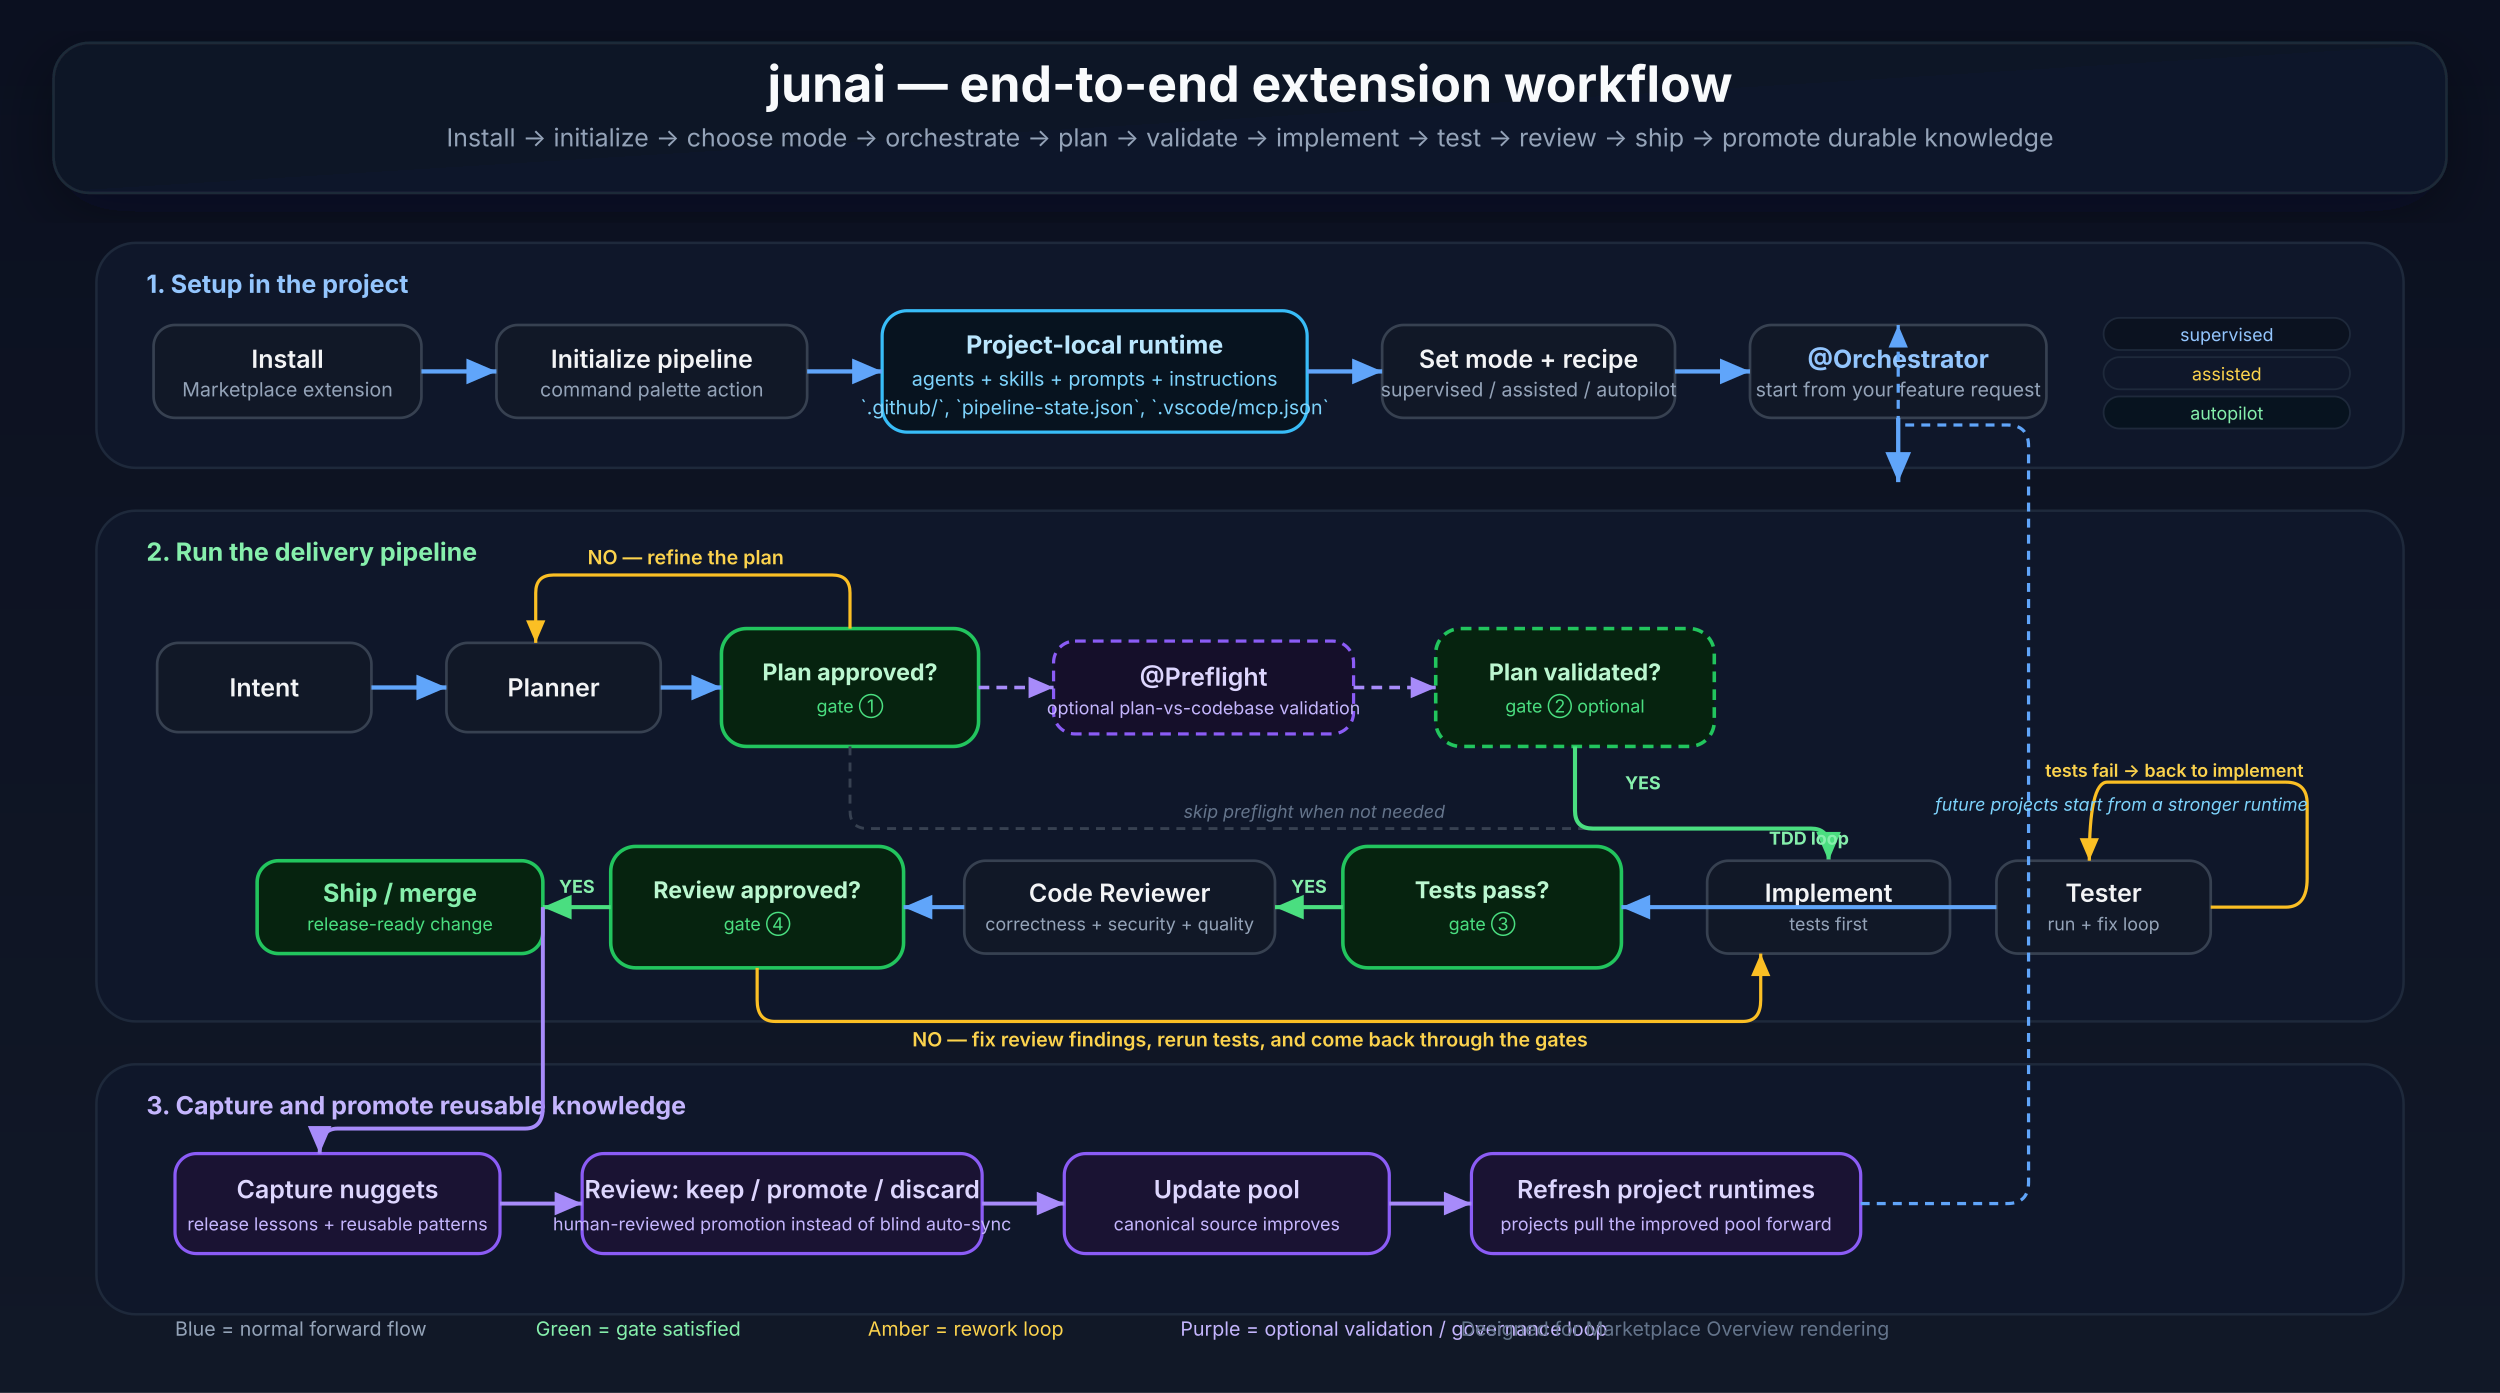
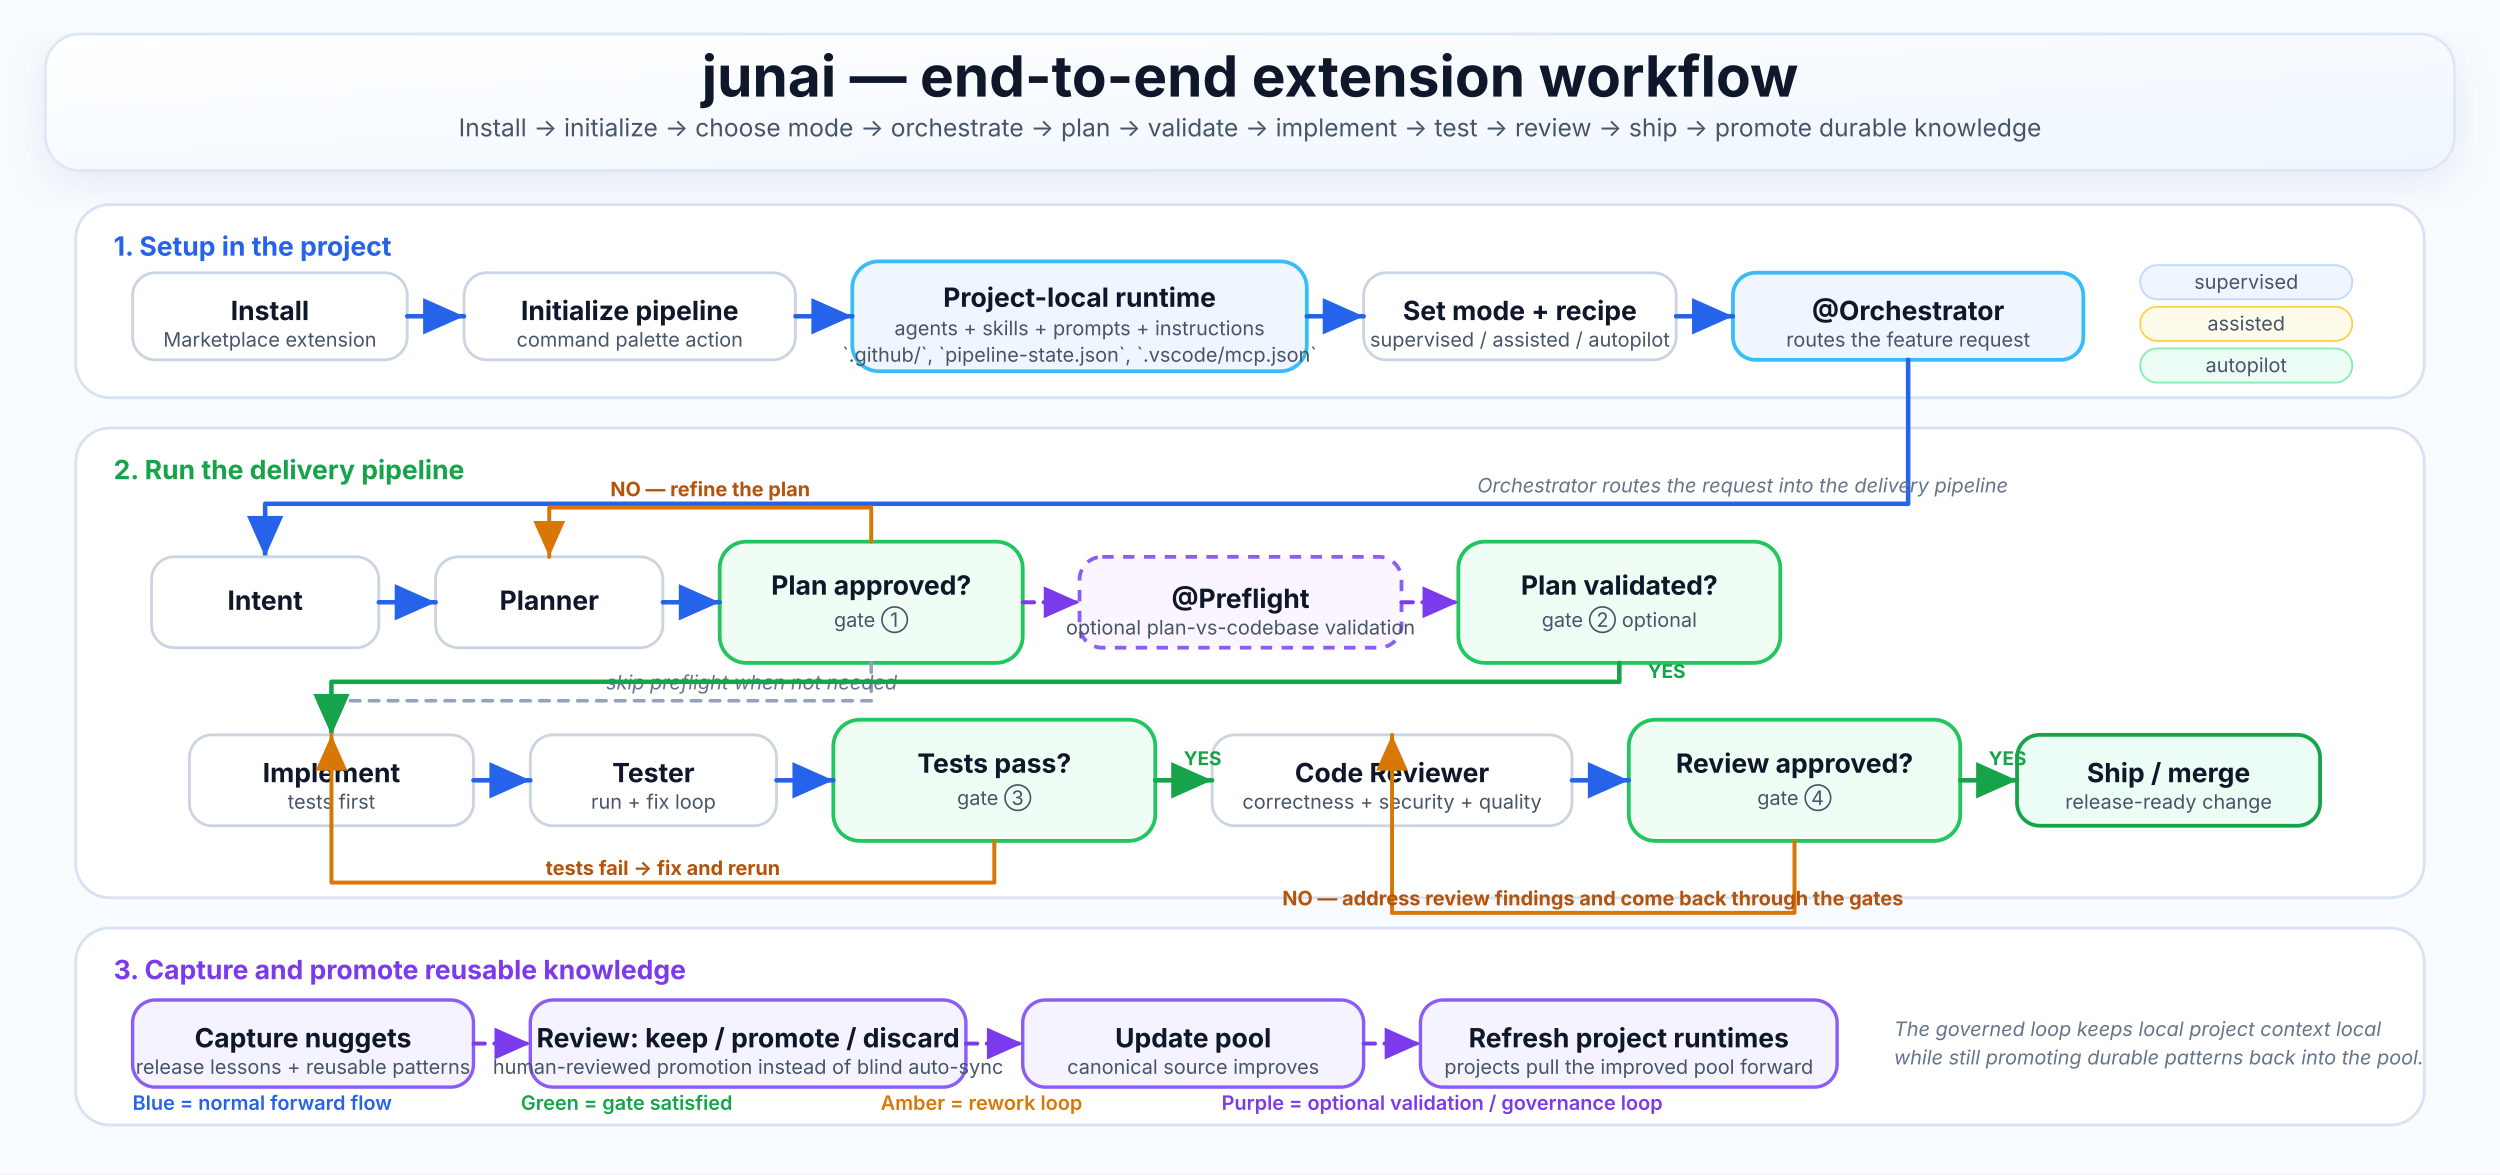
- <svg xmlns="http://www.w3.org/2000/svg" viewBox="0 0 1400 780" width="1400" height="780" role="img" aria-labelledby="title desc">
+ <svg xmlns="http://www.w3.org/2000/svg" viewBox="0 0 1320 620" width="1320" height="620" role="img" aria-labelledby="title desc">
  <defs>
-     <linearGradient id="bg" x1="0" y1="0" x2="0" y2="1">
-       <stop offset="0%" stop-color="#0b1020" />
-       <stop offset="100%" stop-color="#111827" />
+     <linearGradient id="hero" x1="0" y1="0" x2="1" y2="1">
+       <stop offset="0%" stop-color="#ffffff" />
+       <stop offset="100%" stop-color="#eef6ff" />
    </linearGradient>
-     <linearGradient id="hero" x1="0" y1="0" x2="1" y2="1">
-       <stop offset="0%" stop-color="#111827" />
-       <stop offset="100%" stop-color="#0f172a" />
-     </linearGradient>
-     <marker id="arrowBlue" viewBox="0 0 8 8" markerWidth="8" markerHeight="8" refX="7" refY="4" orient="auto">
-       <path d="M0,1 L7,4 L0,7 Z" fill="#60a5fa" />
+     <filter id="shadow" x="-10%" y="-10%" width="120%" height="140%">
+       <feDropShadow dx="0" dy="6" stdDeviation="10" flood-color="#94a3b8" flood-opacity="0.18" />
+     </filter>
+     <style>
+       .ui { font-family: Inter, system-ui, sans-serif; }
+       .panel { fill: #ffffff; stroke: #d7e3f2; stroke-width: 1.5; }
+       .card { fill: #ffffff; stroke: #cbd5e1; stroke-width: 1.5; }
+       .blue-card { fill: #eff6ff; stroke: #38bdf8; stroke-width: 2; }
+       .green-card { fill: #f0fdf4; stroke: #22c55e; stroke-width: 2; }
+       .purple-card { fill: #faf5ff; stroke: #8b5cf6; stroke-width: 2; stroke-dasharray: 6 5; }
+       .purple-knowledge { fill: #f5f3ff; stroke: #8b5cf6; stroke-width: 1.8; }
+       .ship-card { fill: #ecfdf5; stroke: #16a34a; stroke-width: 2; }
+       .title { fill: #0f172a; font-size: 30px; font-weight: 700; }
+       .subtitle { fill: #475569; font-size: 13px; }
+       .section-blue { fill: #2563eb; font-size: 14px; font-weight: 700; }
+       .section-green { fill: #16a34a; font-size: 14px; font-weight: 700; }
+       .section-purple { fill: #7c3aed; font-size: 14px; font-weight: 700; }
+       .card-title { fill: #0f172a; font-size: 14px; font-weight: 700; }
+       .card-sub { fill: #475569; font-size: 10.5px; }
+       .note { fill: #64748b; font-size: 10.5px; font-style: italic; }
+       .yes { fill: #16a34a; font-size: 10px; font-weight: 700; }
+       .warn { fill: #b45309; font-size: 10.5px; font-weight: 700; }
+       .legend-blue { fill: #2563eb; font-size: 10.5px; font-weight: 600; }
+       .legend-green { fill: #16a34a; font-size: 10.5px; font-weight: 600; }
+       .legend-amber { fill: #d97706; font-size: 10.5px; font-weight: 600; }
+       .legend-purple { fill: #7c3aed; font-size: 10.5px; font-weight: 600; }
+       .line-blue, .line-green, .line-amber, .line-purple, .line-gray {
+         fill: none;
+         stroke-linecap: round;
+         stroke-linejoin: round;
+       }
+       .line-blue { stroke: #2563eb; stroke-width: 2.4; }
+       .line-green { stroke: #16a34a; stroke-width: 2.4; }
+       .line-amber { stroke: #d97706; stroke-width: 2.1; }
+       .line-purple { stroke: #7c3aed; stroke-width: 2.1; stroke-dasharray: 6 5; }
+       .line-gray { stroke: #94a3b8; stroke-width: 1.9; stroke-dasharray: 5 5; }
+     </style>
+     <marker id="arrowBlue" viewBox="0 0 10 10" markerWidth="10" markerHeight="10" refX="9" refY="5" orient="auto">
+       <path d="M0,1 L9,5 L0,9 Z" fill="#2563eb" />
    </marker>
-     <marker id="arrowGreen" viewBox="0 0 8 8" markerWidth="8" markerHeight="8" refX="7" refY="4" orient="auto">
-       <path d="M0,1 L7,4 L0,7 Z" fill="#4ade80" />
+     <marker id="arrowGreen" viewBox="0 0 10 10" markerWidth="10" markerHeight="10" refX="9" refY="5" orient="auto">
+       <path d="M0,1 L9,5 L0,9 Z" fill="#16a34a" />
    </marker>
-     <marker id="arrowAmber" viewBox="0 0 8 8" markerWidth="8" markerHeight="8" refX="7" refY="4" orient="auto">
-       <path d="M0,1 L7,4 L0,7 Z" fill="#fbbf24" />
+     <marker id="arrowAmber" viewBox="0 0 10 10" markerWidth="10" markerHeight="10" refX="9" refY="5" orient="auto">
+       <path d="M0,1 L9,5 L0,9 Z" fill="#d97706" />
    </marker>
-     <marker id="arrowPurple" viewBox="0 0 8 8" markerWidth="8" markerHeight="8" refX="7" refY="4" orient="auto">
-       <path d="M0,1 L7,4 L0,7 Z" fill="#a78bfa" />
+     <marker id="arrowPurple" viewBox="0 0 10 10" markerWidth="10" markerHeight="10" refX="9" refY="5" orient="auto">
+       <path d="M0,1 L9,5 L0,9 Z" fill="#7c3aed" />
    </marker>
-     <filter id="shadow" x="-20%" y="-20%" width="140%" height="140%">
-       <feDropShadow dx="0" dy="10" stdDeviation="18" flood-color="#020617" flood-opacity="0.35" />
-     </filter>
+     <marker id="arrowGray" viewBox="0 0 10 10" markerWidth="10" markerHeight="10" refX="9" refY="5" orient="auto">
+       <path d="M0,1 L9,5 L0,9 Z" fill="#94a3b8" />
+     </marker>
  </defs>
-   <rect width="1400" height="780" fill="url(#bg)" />
-   <rect x="30" y="24" width="1340" height="84" rx="20" fill="url(#hero)" stroke="#1f2937" stroke-width="1.5" filter="url(#shadow)" />
-   <text x="700" y="57" text-anchor="middle" fill="#f8fafc" font-family="Inter, system-ui, sans-serif" font-size="28" font-weight="700">junai — end-to-end extension workflow</text>
-   <text x="700" y="82" text-anchor="middle" fill="#94a3b8" font-family="Inter, system-ui, sans-serif" font-size="14">Install → initialize → choose mode → orchestrate → plan → validate → implement → test → review → ship → promote durable knowledge</text>
-   <rect x="54" y="136" width="1292" height="126" rx="22" fill="#0f172a" stroke="#1e293b" stroke-width="1.4" />
-   <text x="82" y="164" fill="#93c5fd" font-family="Inter, system-ui, sans-serif" font-size="14" font-weight="700">1. Setup in the project</text>
-   <rect x="54" y="286" width="1292" height="286" rx="22" fill="#0f172a" stroke="#1e293b" stroke-width="1.4" />
-   <text x="82" y="314" fill="#86efac" font-family="Inter, system-ui, sans-serif" font-size="14" font-weight="700">2. Run the delivery pipeline</text>
-   <rect x="54" y="596" width="1292" height="140" rx="22" fill="#0f172a" stroke="#1e293b" stroke-width="1.4" />
-   <text x="82" y="624" fill="#c4b5fd" font-family="Inter, system-ui, sans-serif" font-size="14" font-weight="700">3. Capture and promote reusable knowledge</text>
-   <rect x="86" y="182" width="150" height="52" rx="12" fill="#111827" stroke="#374151" stroke-width="1.5" />
-   <text x="161" y="206" text-anchor="middle" fill="#f3f4f6" font-family="Inter, system-ui, sans-serif" font-size="14" font-weight="600">Install</text>
-   <text x="161" y="222" text-anchor="middle" fill="#94a3b8" font-family="Inter, system-ui, sans-serif" font-size="11">Marketplace extension</text>
-   <rect x="278" y="182" width="174" height="52" rx="12" fill="#111827" stroke="#374151" stroke-width="1.5" />
-   <text x="365" y="206" text-anchor="middle" fill="#f3f4f6" font-family="Inter, system-ui, sans-serif" font-size="14" font-weight="600">Initialize pipeline</text>
-   <text x="365" y="222" text-anchor="middle" fill="#94a3b8" font-family="Inter, system-ui, sans-serif" font-size="11">command palette action</text>
-   <rect x="494" y="174" width="238" height="68" rx="14" fill="#07131f" stroke="#38bdf8" stroke-width="1.8" />
-   <text x="613" y="198" text-anchor="middle" fill="#bae6fd" font-family="Inter, system-ui, sans-serif" font-size="14" font-weight="700">Project-local runtime</text>
-   <text x="613" y="216" text-anchor="middle" fill="#7dd3fc" font-family="Inter, system-ui, sans-serif" font-size="11">agents + skills + prompts + instructions</text>
-   <text x="613" y="232" text-anchor="middle" fill="#7dd3fc" font-family="Inter, system-ui, sans-serif" font-size="11">`.github/`, `pipeline-state.json`, `.vscode/mcp.json`</text>
-   <rect x="774" y="182" width="164" height="52" rx="12" fill="#111827" stroke="#374151" stroke-width="1.5" />
-   <text x="856" y="206" text-anchor="middle" fill="#f3f4f6" font-family="Inter, system-ui, sans-serif" font-size="14" font-weight="600">Set mode + recipe</text>
-   <text x="856" y="222" text-anchor="middle" fill="#94a3b8" font-family="Inter, system-ui, sans-serif" font-size="11">supervised / assisted / autopilot</text>
-   <rect x="980" y="182" width="166" height="52" rx="12" fill="#111827" stroke="#374151" stroke-width="1.5" />
-   <text x="1063" y="206" text-anchor="middle" fill="#93c5fd" font-family="Inter, system-ui, sans-serif" font-size="14" font-weight="700">@Orchestrator</text>
-   <text x="1063" y="222" text-anchor="middle" fill="#94a3b8" font-family="Inter, system-ui, sans-serif" font-size="11">start from your feature request</text>
-   <path d="M236 208 H278" stroke="#60a5fa" stroke-width="2.4" fill="none" marker-end="url(#arrowBlue)" />
-   <path d="M452 208 H494" stroke="#60a5fa" stroke-width="2.4" fill="none" marker-end="url(#arrowBlue)" />
-   <path d="M732 208 H774" stroke="#60a5fa" stroke-width="2.4" fill="none" marker-end="url(#arrowBlue)" />
-   <path d="M938 208 H980" stroke="#60a5fa" stroke-width="2.4" fill="none" marker-end="url(#arrowBlue)" />
-   <rect x="1178" y="178" width="138" height="18" rx="9" fill="#0b1220" stroke="#1e293b" />
-   <text x="1247" y="191" text-anchor="middle" fill="#93c5fd" font-family="Inter, system-ui, sans-serif" font-size="10">supervised</text>
-   <rect x="1178" y="200" width="138" height="18" rx="9" fill="#0f172a" stroke="#1e293b" />
-   <text x="1247" y="213" text-anchor="middle" fill="#fcd34d" font-family="Inter, system-ui, sans-serif" font-size="10">assisted</text>
-   <rect x="1178" y="222" width="138" height="18" rx="9" fill="#07131f" stroke="#1e293b" />
-   <text x="1247" y="235" text-anchor="middle" fill="#86efac" font-family="Inter, system-ui, sans-serif" font-size="10">autopilot</text>
-   <path d="M1063 234 V270" stroke="#60a5fa" stroke-width="2.4" fill="none" marker-end="url(#arrowBlue)" />
-   <rect x="88" y="360" width="120" height="50" rx="12" fill="#111827" stroke="#374151" stroke-width="1.5" />
-   <text x="148" y="390" text-anchor="middle" fill="#f3f4f6" font-family="Inter, system-ui, sans-serif" font-size="14" font-weight="600">Intent</text>
-   <rect x="250" y="360" width="120" height="50" rx="12" fill="#111827" stroke="#374151" stroke-width="1.5" />
-   <text x="310" y="390" text-anchor="middle" fill="#f3f4f6" font-family="Inter, system-ui, sans-serif" font-size="14" font-weight="600">Planner</text>
-   <rect x="404" y="352" width="144" height="66" rx="14" fill="#06230f" stroke="#22c55e" stroke-width="2" />
-   <text x="476" y="381" text-anchor="middle" fill="#bbf7d0" font-family="Inter, system-ui, sans-serif" font-size="13" font-weight="700">Plan approved?</text>
-   <text x="476" y="399" text-anchor="middle" fill="#4ade80" font-family="Inter, system-ui, sans-serif" font-size="10">gate ①</text>
-   <rect x="590" y="359" width="168" height="52" rx="12" fill="#150f2a" stroke="#8b5cf6" stroke-width="1.8" stroke-dasharray="6,4" />
-   <text x="674" y="384" text-anchor="middle" fill="#ddd6fe" font-family="Inter, system-ui, sans-serif" font-size="14" font-weight="600">@Preflight</text>
-   <text x="674" y="400" text-anchor="middle" fill="#c4b5fd" font-family="Inter, system-ui, sans-serif" font-size="10">optional plan-vs-codebase validation</text>
-   <rect x="804" y="352" width="156" height="66" rx="14" fill="#06230f" stroke="#22c55e" stroke-width="2" stroke-dasharray="6,4" />
-   <text x="882" y="381" text-anchor="middle" fill="#bbf7d0" font-family="Inter, system-ui, sans-serif" font-size="13" font-weight="700">Plan validated?</text>
-   <text x="882" y="399" text-anchor="middle" fill="#4ade80" font-family="Inter, system-ui, sans-serif" font-size="10">gate ② optional</text>
-   <path d="M208 385 H250" stroke="#60a5fa" stroke-width="2.4" fill="none" marker-end="url(#arrowBlue)" />
-   <path d="M370 385 H404" stroke="#60a5fa" stroke-width="2.4" fill="none" marker-end="url(#arrowBlue)" />
-   <path d="M548 385 H590" stroke="#a78bfa" stroke-width="2" fill="none" stroke-dasharray="6,4" marker-end="url(#arrowPurple)" />
-   <path d="M758 385 H804" stroke="#a78bfa" stroke-width="2" fill="none" stroke-dasharray="6,4" marker-end="url(#arrowPurple)" />
-   <path d="M476 352 V332 Q476 322 466 322 H310 Q300 322 300 332 V360" stroke="#fbbf24" stroke-width="1.8" fill="none" marker-end="url(#arrowAmber)" />
-   <text x="384" y="316" text-anchor="middle" fill="#fcd34d" font-family="Inter, system-ui, sans-serif" font-size="11" font-weight="600">NO — refine the plan</text>
-   <path d="M548 385 H566" stroke="#4ade80" stroke-width="0" fill="none" />
-   <path d="M476 418 V454 Q476 464 486 464 H1014 Q1024 464 1024 474 V482" stroke="#374151" stroke-width="1.6" fill="none" stroke-dasharray="5,4" />
-   <text x="736" y="458" text-anchor="middle" fill="#64748b" font-family="Inter, system-ui, sans-serif" font-size="10" font-style="italic">skip preflight when not needed</text>
-   <path d="M882 418 V454 Q882 464 892 464 H1014 Q1024 464 1024 474 V482" stroke="#4ade80" stroke-width="2.3" fill="none" marker-end="url(#arrowGreen)" />
-   <text x="920" y="442" text-anchor="middle" fill="#86efac" font-family="Inter, system-ui, sans-serif" font-size="10" font-weight="700">YES</text>
-   <rect x="956" y="482" width="136" height="52" rx="12" fill="#111827" stroke="#374151" stroke-width="1.5" />
-   <text x="1024" y="505" text-anchor="middle" fill="#f3f4f6" font-family="Inter, system-ui, sans-serif" font-size="14" font-weight="600">Implement</text>
-   <text x="1024" y="521" text-anchor="middle" fill="#94a3b8" font-family="Inter, system-ui, sans-serif" font-size="10">tests first</text>
-   <rect x="1118" y="482" width="120" height="52" rx="12" fill="#111827" stroke="#374151" stroke-width="1.5" />
-   <text x="1178" y="505" text-anchor="middle" fill="#f3f4f6" font-family="Inter, system-ui, sans-serif" font-size="14" font-weight="600">Tester</text>
-   <text x="1178" y="521" text-anchor="middle" fill="#94a3b8" font-family="Inter, system-ui, sans-serif" font-size="10">run + fix loop</text>
-   <rect x="752" y="474" width="156" height="68" rx="14" fill="#06230f" stroke="#22c55e" stroke-width="2" />
-   <text x="830" y="503" text-anchor="middle" fill="#bbf7d0" font-family="Inter, system-ui, sans-serif" font-size="13" font-weight="700">Tests pass?</text>
-   <text x="830" y="521" text-anchor="middle" fill="#4ade80" font-family="Inter, system-ui, sans-serif" font-size="10">gate ③</text>
-   <rect x="540" y="482" width="174" height="52" rx="12" fill="#111827" stroke="#374151" stroke-width="1.5" />
-   <text x="627" y="505" text-anchor="middle" fill="#f3f4f6" font-family="Inter, system-ui, sans-serif" font-size="14" font-weight="600">Code Reviewer</text>
-   <text x="627" y="521" text-anchor="middle" fill="#94a3b8" font-family="Inter, system-ui, sans-serif" font-size="10">correctness + security + quality</text>
-   <rect x="342" y="474" width="164" height="68" rx="14" fill="#06230f" stroke="#22c55e" stroke-width="2" />
-   <text x="424" y="503" text-anchor="middle" fill="#bbf7d0" font-family="Inter, system-ui, sans-serif" font-size="13" font-weight="700">Review approved?</text>
-   <text x="424" y="521" text-anchor="middle" fill="#4ade80" font-family="Inter, system-ui, sans-serif" font-size="10">gate ④</text>
-   <rect x="144" y="482" width="160" height="52" rx="12" fill="#06230f" stroke="#22c55e" stroke-width="2" />
-   <text x="224" y="505" text-anchor="middle" fill="#86efac" font-family="Inter, system-ui, sans-serif" font-size="14" font-weight="700">Ship / merge</text>
-   <text x="224" y="521" text-anchor="middle" fill="#4ade80" font-family="Inter, system-ui, sans-serif" font-size="10">release-ready change</text>
-   <path d="M1238 508 H1280 Q1292 508 1292 492 V450 Q1292 438 1280 438 H1180 Q1170 438 1170 482" stroke="#fbbf24" stroke-width="1.8" fill="none" marker-end="url(#arrowAmber)" />
-   <text x="1290" y="435" text-anchor="end" fill="#fcd34d" font-family="Inter, system-ui, sans-serif" font-size="10" font-weight="600">tests fail → back to implement</text>
-   <path d="M1118 508 H908" stroke="#60a5fa" stroke-width="2.3" fill="none" marker-end="url(#arrowBlue)" />
-   <text x="1013" y="473" text-anchor="middle" fill="#86efac" font-family="Inter, system-ui, sans-serif" font-size="10" font-weight="700">TDD loop</text>
-   <path d="M752 508 H714" stroke="#4ade80" stroke-width="2.3" fill="none" marker-end="url(#arrowGreen)" />
-   <text x="733" y="500" text-anchor="middle" fill="#86efac" font-family="Inter, system-ui, sans-serif" font-size="10" font-weight="700">YES</text>
-   <path d="M540 508 H506" stroke="#60a5fa" stroke-width="2.3" fill="none" marker-end="url(#arrowBlue)" />
-   <path d="M342 508 H304" stroke="#4ade80" stroke-width="2.3" fill="none" marker-end="url(#arrowGreen)" />
-   <text x="323" y="500" text-anchor="middle" fill="#86efac" font-family="Inter, system-ui, sans-serif" font-size="10" font-weight="700">YES</text>
-   <path d="M424 542 V560 Q424 572 434 572 H976 Q986 572 986 560 V534" stroke="#fbbf24" stroke-width="1.8" fill="none" marker-end="url(#arrowAmber)" />
-   <text x="700" y="586" text-anchor="middle" fill="#fcd34d" font-family="Inter, system-ui, sans-serif" font-size="11" font-weight="600">NO — fix review findings, rerun tests, and come back through the gates</text>
-   <rect x="98" y="646" width="182" height="56" rx="12" fill="#1a1333" stroke="#8b5cf6" stroke-width="1.8" />
-   <text x="189" y="671" text-anchor="middle" fill="#ddd6fe" font-family="Inter, system-ui, sans-serif" font-size="14" font-weight="600">Capture nuggets</text>
-   <text x="189" y="689" text-anchor="middle" fill="#c4b5fd" font-family="Inter, system-ui, sans-serif" font-size="10">release lessons + reusable patterns</text>
-   <rect x="326" y="646" width="224" height="56" rx="12" fill="#1a1333" stroke="#8b5cf6" stroke-width="1.8" />
-   <text x="438" y="671" text-anchor="middle" fill="#ddd6fe" font-family="Inter, system-ui, sans-serif" font-size="14" font-weight="600">Review: keep / promote / discard</text>
-   <text x="438" y="689" text-anchor="middle" fill="#c4b5fd" font-family="Inter, system-ui, sans-serif" font-size="10">human-reviewed promotion instead of blind auto-sync</text>
-   <rect x="596" y="646" width="182" height="56" rx="12" fill="#1a1333" stroke="#8b5cf6" stroke-width="1.8" />
-   <text x="687" y="671" text-anchor="middle" fill="#ddd6fe" font-family="Inter, system-ui, sans-serif" font-size="14" font-weight="600">Update pool</text>
-   <text x="687" y="689" text-anchor="middle" fill="#c4b5fd" font-family="Inter, system-ui, sans-serif" font-size="10">canonical source improves</text>
-   <rect x="824" y="646" width="218" height="56" rx="12" fill="#1a1333" stroke="#8b5cf6" stroke-width="1.8" />
-   <text x="933" y="671" text-anchor="middle" fill="#ddd6fe" font-family="Inter, system-ui, sans-serif" font-size="14" font-weight="600">Refresh project runtimes</text>
-   <text x="933" y="689" text-anchor="middle" fill="#c4b5fd" font-family="Inter, system-ui, sans-serif" font-size="10">projects pull the improved pool forward</text>
-   <path d="M304 508 V620 Q304 632 294 632 H189 Q179 632 179 646" stroke="#a78bfa" stroke-width="2.2" fill="none" marker-end="url(#arrowPurple)" />
-   <path d="M280 674 H326" stroke="#a78bfa" stroke-width="2.2" fill="none" marker-end="url(#arrowPurple)" />
-   <path d="M550 674 H596" stroke="#a78bfa" stroke-width="2.2" fill="none" marker-end="url(#arrowPurple)" />
-   <path d="M778 674 H824" stroke="#a78bfa" stroke-width="2.2" fill="none" marker-end="url(#arrowPurple)" />
-   <path d="M1042 674 H1124 Q1136 674 1136 662 V250 Q1136 238 1124 238 H1063 V182" stroke="#60a5fa" stroke-width="1.8" fill="none" stroke-dasharray="5,4" marker-end="url(#arrowBlue)" />
-   <text x="1188" y="454" text-anchor="middle" fill="#7dd3fc" font-family="Inter, system-ui, sans-serif" font-size="10" font-style="italic">future projects start from a stronger runtime</text>
-   <text x="98" y="748" fill="#94a3b8" font-family="Inter, system-ui, sans-serif" font-size="11">Blue = normal forward flow</text>
-   <text x="300" y="748" fill="#86efac" font-family="Inter, system-ui, sans-serif" font-size="11">Green = gate satisfied</text>
-   <text x="486" y="748" fill="#fcd34d" font-family="Inter, system-ui, sans-serif" font-size="11">Amber = rework loop</text>
-   <text x="661" y="748" fill="#c4b5fd" font-family="Inter, system-ui, sans-serif" font-size="11">Purple = optional validation / governance loop</text>
-   <text x="1058" y="748" text-anchor="end" fill="#64748b" font-family="Inter, system-ui, sans-serif" font-size="11">Designed for Marketplace Overview rendering</text>
+   <rect width="1320" height="620" fill="#f8fbff" />
+   <rect x="24" y="18" width="1272" height="72" rx="18" fill="url(#hero)" stroke="#dbe7f5" stroke-width="1.4" filter="url(#shadow)" />
+   <text class="ui title" x="660" y="51" text-anchor="middle">junai — end-to-end extension workflow</text>
+   <text class="ui subtitle" x="660" y="72" text-anchor="middle">Install → initialize → choose mode → orchestrate → plan → validate → implement → test → review → ship → promote durable knowledge</text>
+   <rect class="panel" x="40" y="108" width="1240" height="102" rx="18" />
+   <text class="ui section-blue" x="60" y="135">1. Setup in the project</text>
+   <rect class="panel" x="40" y="226" width="1240" height="248" rx="18" />
+   <text class="ui section-green" x="60" y="253">2. Run the delivery pipeline</text>
+   <rect class="panel" x="40" y="490" width="1240" height="104" rx="18" />
+   <text class="ui section-purple" x="60" y="517">3. Capture and promote reusable knowledge</text>
+   <rect class="card" x="70" y="144" width="145" height="46" rx="12" />
+   <text class="ui card-title" x="142.5" y="169" text-anchor="middle">Install</text>
+   <text class="ui card-sub" x="142.5" y="183" text-anchor="middle">Marketplace extension</text>
+   <rect class="card" x="245" y="144" width="175" height="46" rx="12" />
+   <text class="ui card-title" x="332.5" y="169" text-anchor="middle">Initialize pipeline</text>
+   <text class="ui card-sub" x="332.5" y="183" text-anchor="middle">command palette action</text>
+   <rect class="blue-card" x="450" y="138" width="240" height="58" rx="14" />
+   <text class="ui card-title" x="570" y="162" text-anchor="middle">Project-local runtime</text>
+   <text class="ui card-sub" x="570" y="177" text-anchor="middle">agents + skills + prompts + instructions</text>
+   <text class="ui card-sub" x="570" y="191" text-anchor="middle">`.github/`, `pipeline-state.json`, `.vscode/mcp.json`</text>
+   <rect class="card" x="720" y="144" width="165" height="46" rx="12" />
+   <text class="ui card-title" x="802.5" y="169" text-anchor="middle">Set mode + recipe</text>
+   <text class="ui card-sub" x="802.5" y="183" text-anchor="middle">supervised / assisted / autopilot</text>
+   <rect class="blue-card" x="915" y="144" width="185" height="46" rx="12" />
+   <text class="ui card-title" x="1007.5" y="169" text-anchor="middle">@Orchestrator</text>
+   <text class="ui card-sub" x="1007.5" y="183" text-anchor="middle">routes the feature request</text>
+   <rect x="1130" y="140" width="112" height="18" rx="9" fill="#eff6ff" stroke="#bfdbfe" />
+   <text class="ui card-sub" x="1186" y="152.5" text-anchor="middle" fill="#2563eb">supervised</text>
+   <rect x="1130" y="162" width="112" height="18" rx="9" fill="#fffbeb" stroke="#fcd34d" />
+   <text class="ui card-sub" x="1186" y="174.5" text-anchor="middle" fill="#b45309">assisted</text>
+   <rect x="1130" y="184" width="112" height="18" rx="9" fill="#ecfdf5" stroke="#86efac" />
+   <text class="ui card-sub" x="1186" y="196.5" text-anchor="middle" fill="#16a34a">autopilot</text>
+   <path class="line-blue" d="M215 167 H245" marker-end="url(#arrowBlue)" />
+   <path class="line-blue" d="M420 167 H450" marker-end="url(#arrowBlue)" />
+   <path class="line-blue" d="M690 167 H720" marker-end="url(#arrowBlue)" />
+   <path class="line-blue" d="M885 167 H915" marker-end="url(#arrowBlue)" />
+   <path class="line-blue" d="M1007.5 190 V266 H140 V294" marker-end="url(#arrowBlue)" />
+   <text class="ui note" x="780" y="260">Orchestrator routes the request into the delivery pipeline</text>
+   <rect class="card" x="80" y="294" width="120" height="48" rx="12" />
+   <text class="ui card-title" x="140" y="322" text-anchor="middle">Intent</text>
+   <rect class="card" x="230" y="294" width="120" height="48" rx="12" />
+   <text class="ui card-title" x="290" y="322" text-anchor="middle">Planner</text>
+   <rect class="green-card" x="380" y="286" width="160" height="64" rx="14" />
+   <text class="ui card-title" x="460" y="314" text-anchor="middle">Plan approved?</text>
+   <text class="ui card-sub" x="460" y="331" text-anchor="middle" fill="#16a34a">gate ①</text>
+   <rect class="purple-card" x="570" y="294" width="170" height="48" rx="12" />
+   <text class="ui card-title" x="655" y="321" text-anchor="middle">@Preflight</text>
+   <text class="ui card-sub" x="655" y="335" text-anchor="middle" fill="#7c3aed">optional plan-vs-codebase validation</text>
+   <rect class="green-card" x="770" y="286" width="170" height="64" rx="14" />
+   <text class="ui card-title" x="855" y="314" text-anchor="middle">Plan validated?</text>
+   <text class="ui card-sub" x="855" y="331" text-anchor="middle" fill="#16a34a">gate ② optional</text>
+   <path class="line-blue" d="M200 318 H230" marker-end="url(#arrowBlue)" />
+   <path class="line-blue" d="M350 318 H380" marker-end="url(#arrowBlue)" />
+   <path class="line-purple" d="M540 318 H570" marker-end="url(#arrowPurple)" />
+   <path class="line-purple" d="M740 318 H770" marker-end="url(#arrowPurple)" />
+   <path class="line-amber" d="M460 286 V268 H290 V294" marker-end="url(#arrowAmber)" />
+   <text class="ui warn" x="375" y="262" text-anchor="middle">NO — refine the plan</text>
+   <path class="line-gray" d="M460 350 V370 H175 V388" marker-end="url(#arrowGray)" />
+   <text class="ui note" x="320" y="364">skip preflight when not needed</text>
+   <path class="line-green" d="M855 350 V360 H175 V388" marker-end="url(#arrowGreen)" />
+   <text class="ui yes" x="870" y="358">YES</text>
+   <rect class="card" x="100" y="388" width="150" height="48" rx="12" />
+   <text class="ui card-title" x="175" y="413" text-anchor="middle">Implement</text>
+   <text class="ui card-sub" x="175" y="427" text-anchor="middle">tests first</text>
+   <rect class="card" x="280" y="388" width="130" height="48" rx="12" />
+   <text class="ui card-title" x="345" y="413" text-anchor="middle">Tester</text>
+   <text class="ui card-sub" x="345" y="427" text-anchor="middle">run + fix loop</text>
+   <rect class="green-card" x="440" y="380" width="170" height="64" rx="14" />
+   <text class="ui card-title" x="525" y="408" text-anchor="middle">Tests pass?</text>
+   <text class="ui card-sub" x="525" y="425" text-anchor="middle" fill="#16a34a">gate ③</text>
+   <rect class="card" x="640" y="388" width="190" height="48" rx="12" />
+   <text class="ui card-title" x="735" y="413" text-anchor="middle">Code Reviewer</text>
+   <text class="ui card-sub" x="735" y="427" text-anchor="middle">correctness + security + quality</text>
+   <rect class="green-card" x="860" y="380" width="175" height="64" rx="14" />
+   <text class="ui card-title" x="947.5" y="408" text-anchor="middle">Review approved?</text>
+   <text class="ui card-sub" x="947.5" y="425" text-anchor="middle" fill="#16a34a">gate ④</text>
+   <rect class="ship-card" x="1065" y="388" width="160" height="48" rx="12" />
+   <text class="ui card-title" x="1145" y="413" text-anchor="middle">Ship / merge</text>
+   <text class="ui card-sub" x="1145" y="427" text-anchor="middle" fill="#16a34a">release-ready change</text>
+   <path class="line-blue" d="M250 412 H280" marker-end="url(#arrowBlue)" />
+   <path class="line-blue" d="M410 412 H440" marker-end="url(#arrowBlue)" />
+   <path class="line-green" d="M610 412 H640" marker-end="url(#arrowGreen)" />
+   <text class="ui yes" x="625" y="404">YES</text>
+   <path class="line-blue" d="M830 412 H860" marker-end="url(#arrowBlue)" />
+   <path class="line-green" d="M1035 412 H1065" marker-end="url(#arrowGreen)" />
+   <text class="ui yes" x="1050" y="404">YES</text>
+   <path class="line-amber" d="M525 444 V466 H175 V388" marker-end="url(#arrowAmber)" />
+   <text class="ui warn" x="350" y="462" text-anchor="middle">tests fail → fix and rerun</text>
+   <path class="line-amber" d="M947.5 444 V482 H735 V388" marker-end="url(#arrowAmber)" />
+   <text class="ui warn" x="841" y="478" text-anchor="middle">NO — address review findings and come back through the gates</text>
+   <rect class="purple-knowledge" x="70" y="528" width="180" height="46" rx="12" />
+   <text class="ui card-title" x="160" y="553" text-anchor="middle">Capture nuggets</text>
+   <text class="ui card-sub" x="160" y="567" text-anchor="middle" fill="#7c3aed">release lessons + reusable patterns</text>
+   <rect class="purple-knowledge" x="280" y="528" width="230" height="46" rx="12" />
+   <text class="ui card-title" x="395" y="553" text-anchor="middle">Review: keep / promote / discard</text>
+   <text class="ui card-sub" x="395" y="567" text-anchor="middle" fill="#7c3aed">human-reviewed promotion instead of blind auto-sync</text>
+   <rect class="purple-knowledge" x="540" y="528" width="180" height="46" rx="12" />
+   <text class="ui card-title" x="630" y="553" text-anchor="middle">Update pool</text>
+   <text class="ui card-sub" x="630" y="567" text-anchor="middle" fill="#7c3aed">canonical source improves</text>
+   <rect class="purple-knowledge" x="750" y="528" width="220" height="46" rx="12" />
+   <text class="ui card-title" x="860" y="553" text-anchor="middle">Refresh project runtimes</text>
+   <text class="ui card-sub" x="860" y="567" text-anchor="middle" fill="#7c3aed">projects pull the improved pool forward</text>
+   <path class="line-purple" d="M250 551 H280" marker-end="url(#arrowPurple)" />
+   <path class="line-purple" d="M510 551 H540" marker-end="url(#arrowPurple)" />
+   <path class="line-purple" d="M720 551 H750" marker-end="url(#arrowPurple)" />
+   <text class="ui note" x="1000" y="547">The governed loop keeps local project context local</text>
+   <text class="ui note" x="1000" y="562">while still promoting durable patterns back into the pool.</text>
+   <text class="ui legend-blue" x="70" y="586">Blue = normal forward flow</text>
+   <text class="ui legend-green" x="275" y="586">Green = gate satisfied</text>
+   <text class="ui legend-amber" x="465" y="586">Amber = rework loop</text>
+   <text class="ui legend-purple" x="645" y="586">Purple = optional validation / governance loop</text>
</svg>
